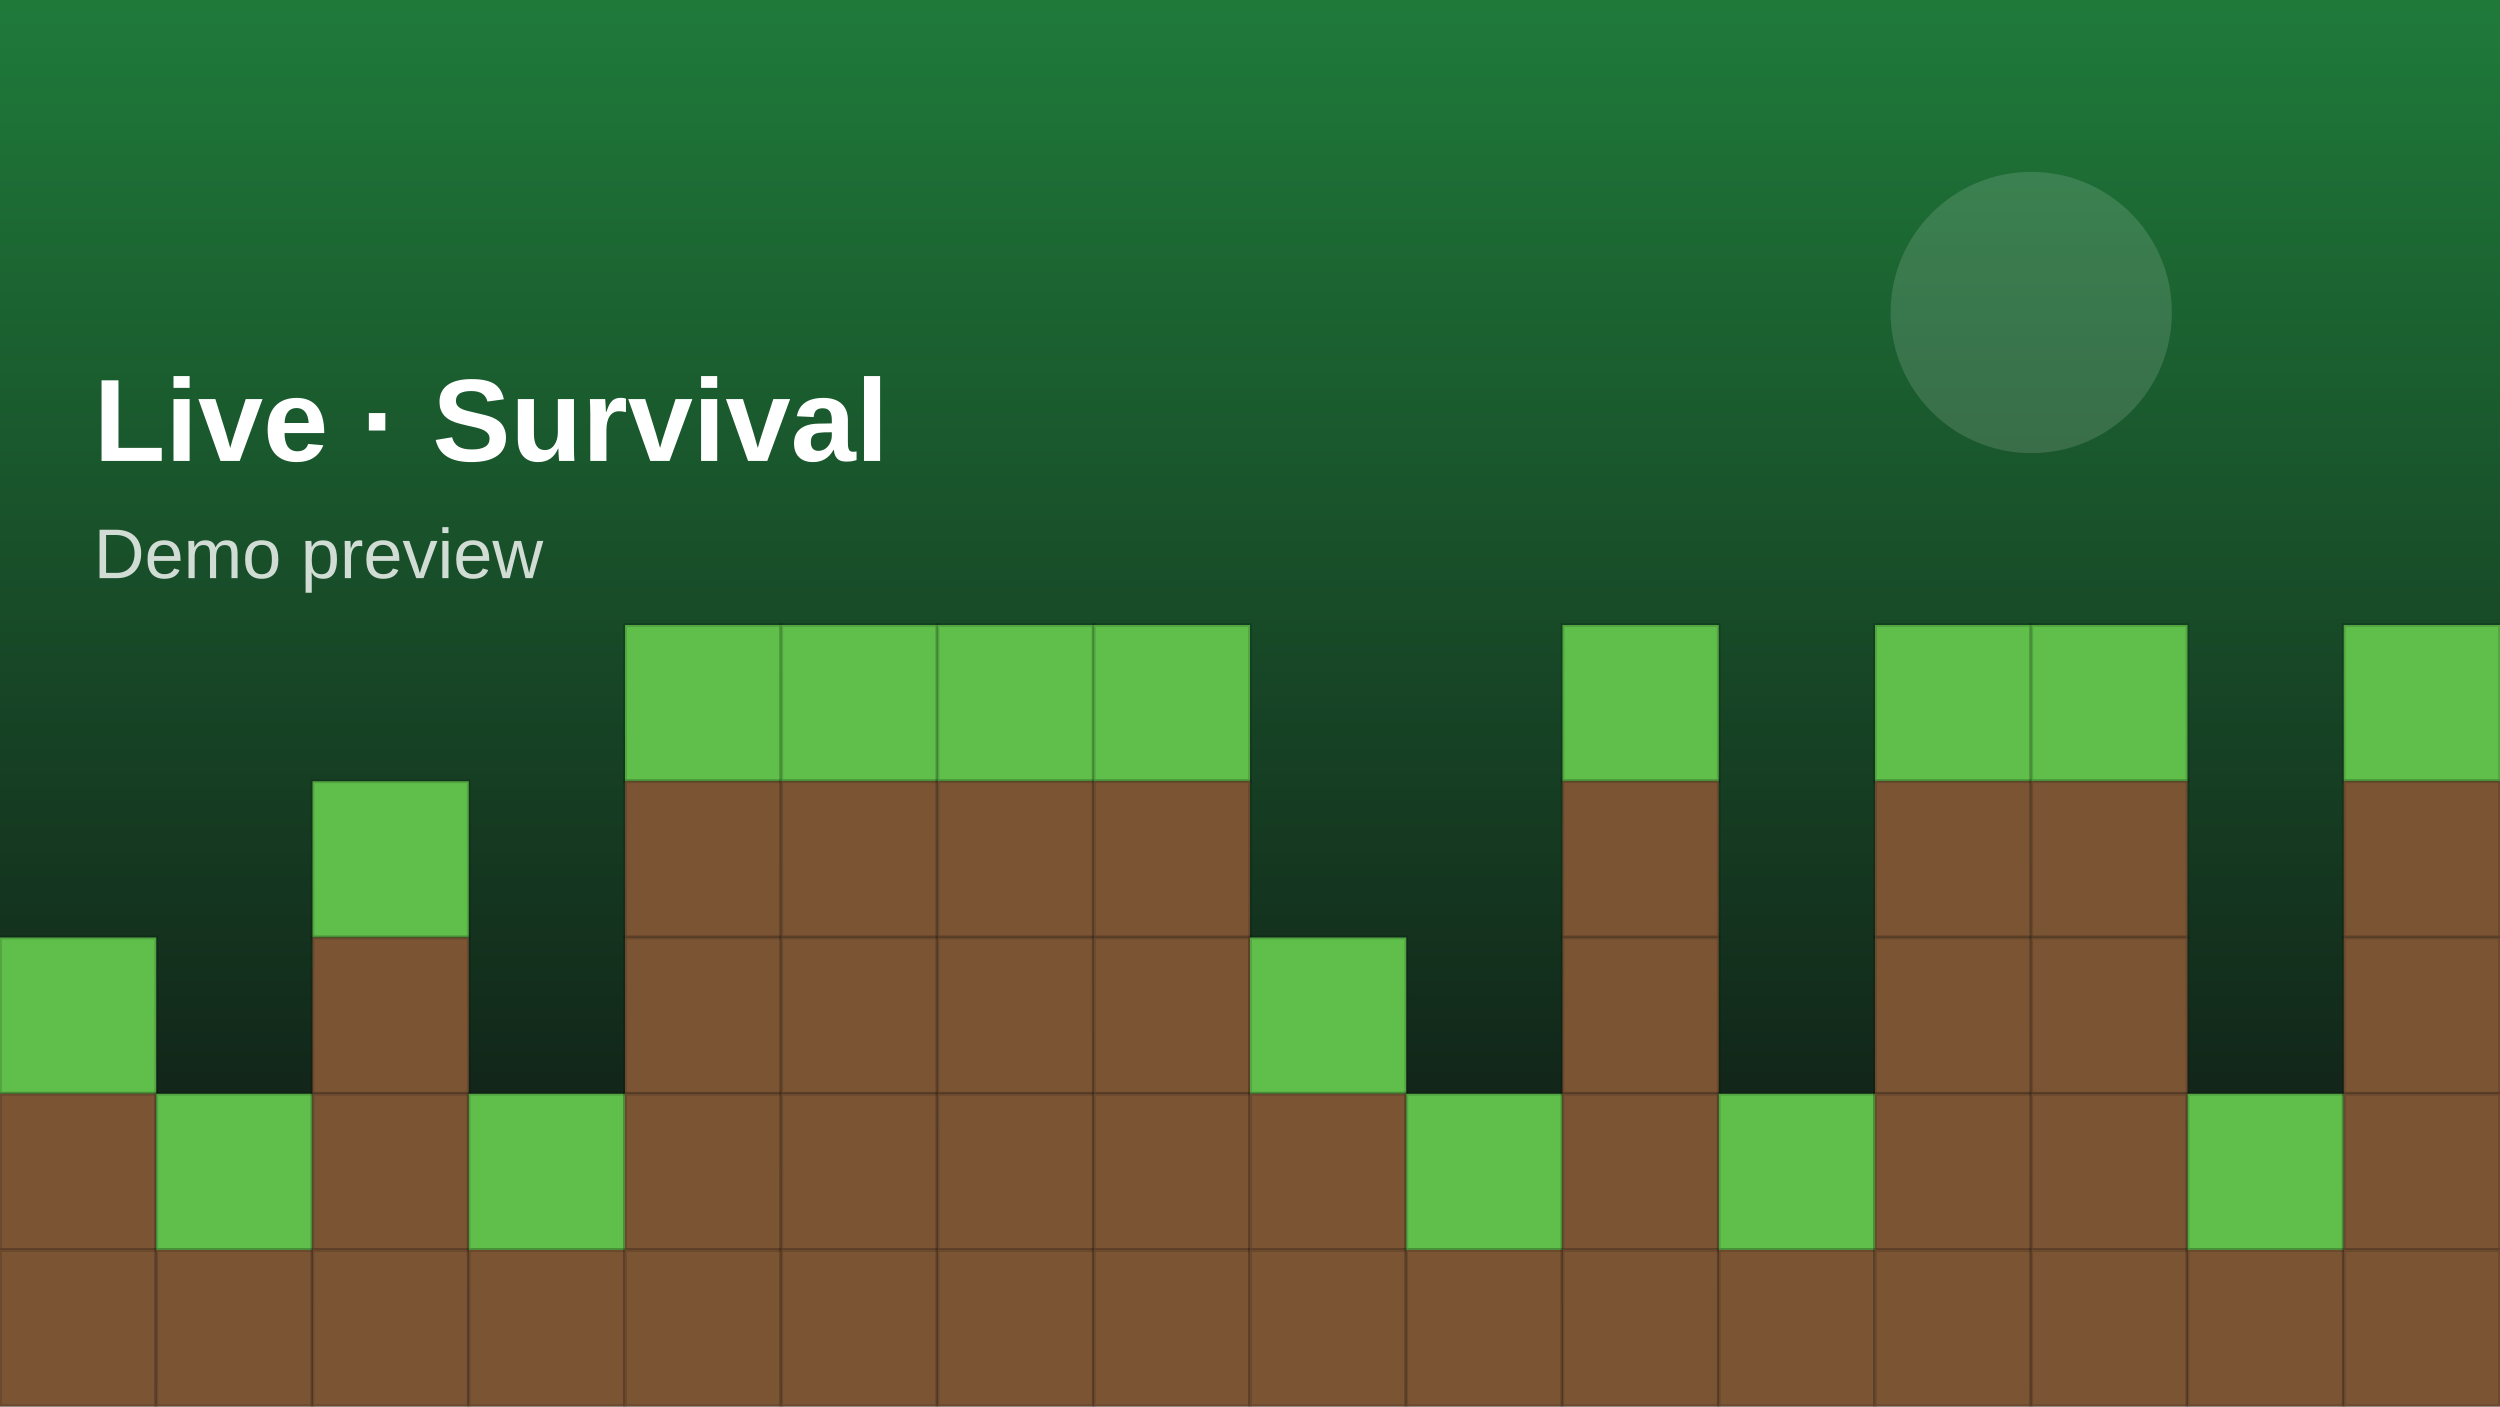
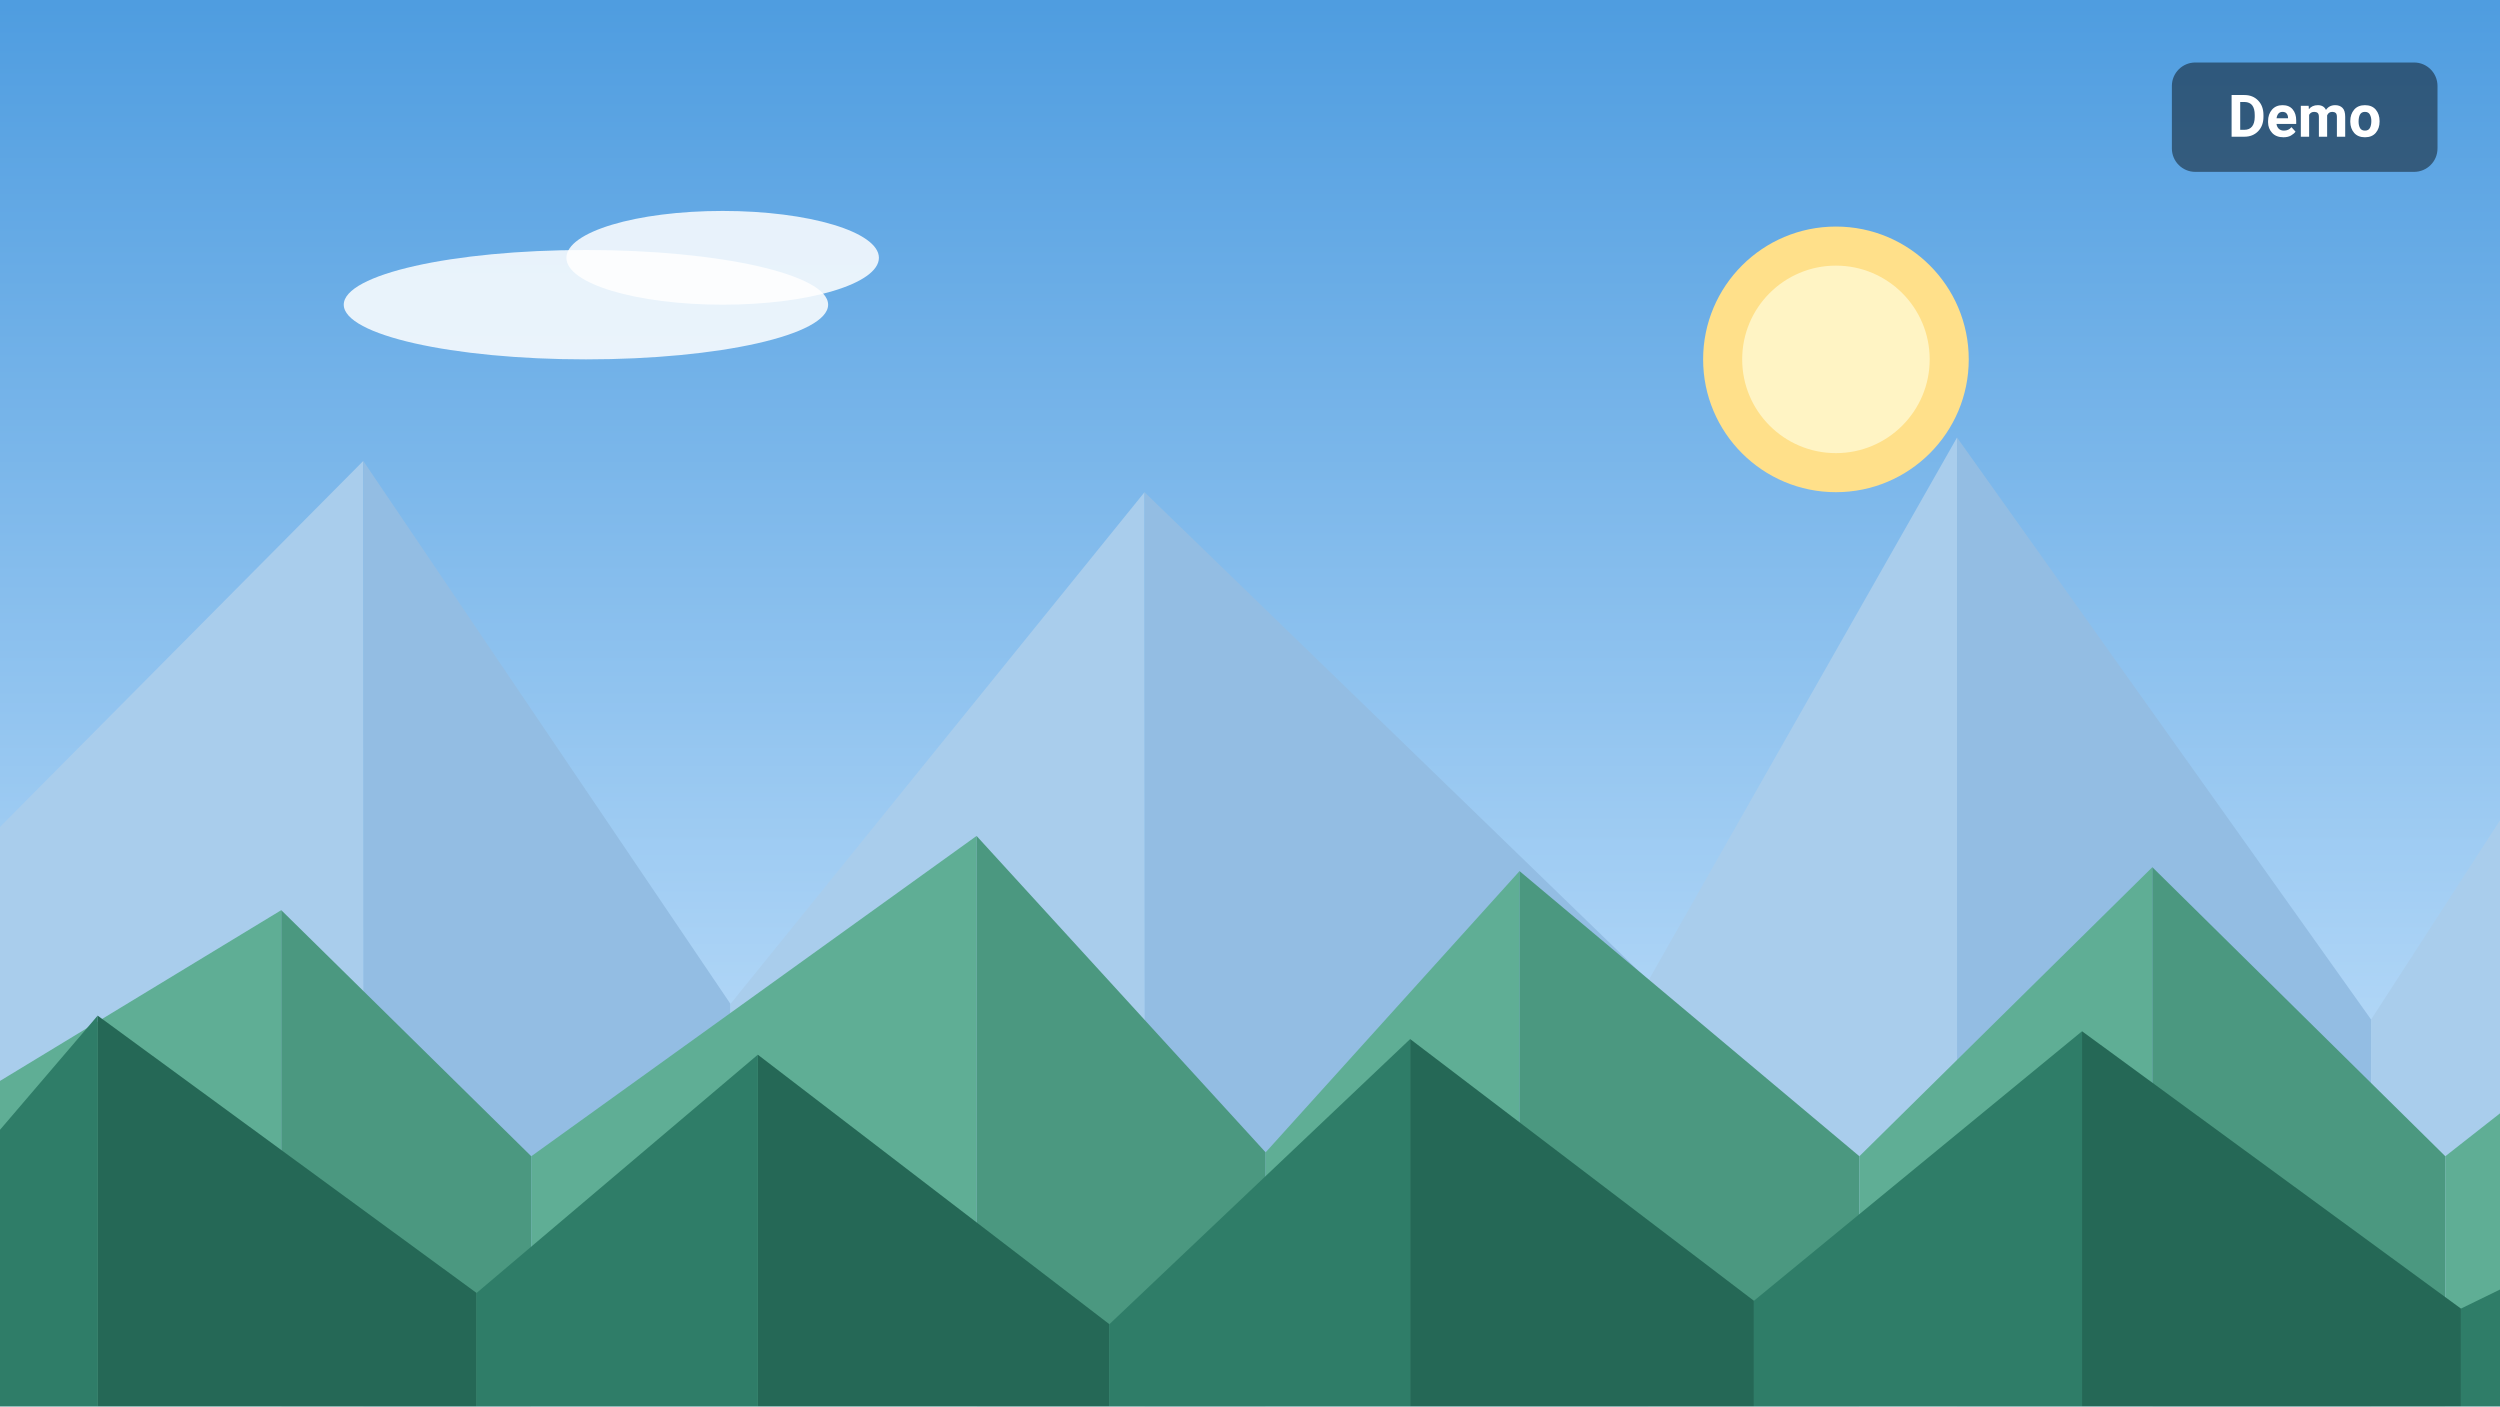
<svg xmlns="http://www.w3.org/2000/svg" width="640" height="360" viewBox="0 0 640 360">
  <defs>
-     <linearGradient id="g" x1="0" y1="0" x2="0" y2="1">
-       <stop offset="0" stop-color="#1f7a3a" />
-       <stop offset="1" stop-color="#0e0e10" />
+     <linearGradient id="sky" x1="0" y1="0" x2="0" y2="1">
+       <stop offset="0" stop-color="#4f9de0" />
+       <stop offset="1" stop-color="#d4ebff" />
    </linearGradient>
  </defs>
-   <rect width="640" height="360" fill="url(#g)" />
-   <circle cx="520" cy="80" r="36" fill="#ffffff22" />
-   <rect x="0" y="240" width="40" height="40" fill="#5fbf4a" stroke="#00000022" />
-   <rect x="0" y="280" width="40" height="40" fill="#7b5434" stroke="#00000022" />
-   <rect x="0" y="320" width="40" height="40" fill="#7b5434" stroke="#00000022" />
-   <rect x="40" y="280" width="40" height="40" fill="#5fbf4a" stroke="#00000022" />
-   <rect x="40" y="320" width="40" height="40" fill="#7b5434" stroke="#00000022" />
-   <rect x="80" y="200" width="40" height="40" fill="#5fbf4a" stroke="#00000022" />
-   <rect x="80" y="240" width="40" height="40" fill="#7b5434" stroke="#00000022" />
-   <rect x="80" y="280" width="40" height="40" fill="#7b5434" stroke="#00000022" />
-   <rect x="80" y="320" width="40" height="40" fill="#7b5434" stroke="#00000022" />
-   <rect x="120" y="280" width="40" height="40" fill="#5fbf4a" stroke="#00000022" />
-   <rect x="120" y="320" width="40" height="40" fill="#7b5434" stroke="#00000022" />
-   <rect x="160" y="160" width="40" height="40" fill="#5fbf4a" stroke="#00000022" />
-   <rect x="160" y="200" width="40" height="40" fill="#7b5434" stroke="#00000022" />
-   <rect x="160" y="240" width="40" height="40" fill="#7b5434" stroke="#00000022" />
-   <rect x="160" y="280" width="40" height="40" fill="#7b5434" stroke="#00000022" />
-   <rect x="160" y="320" width="40" height="40" fill="#7b5434" stroke="#00000022" />
-   <rect x="200" y="160" width="40" height="40" fill="#5fbf4a" stroke="#00000022" />
-   <rect x="200" y="200" width="40" height="40" fill="#7b5434" stroke="#00000022" />
-   <rect x="200" y="240" width="40" height="40" fill="#7b5434" stroke="#00000022" />
-   <rect x="200" y="280" width="40" height="40" fill="#7b5434" stroke="#00000022" />
-   <rect x="200" y="320" width="40" height="40" fill="#7b5434" stroke="#00000022" />
-   <rect x="240" y="160" width="40" height="40" fill="#5fbf4a" stroke="#00000022" />
-   <rect x="240" y="200" width="40" height="40" fill="#7b5434" stroke="#00000022" />
-   <rect x="240" y="240" width="40" height="40" fill="#7b5434" stroke="#00000022" />
-   <rect x="240" y="280" width="40" height="40" fill="#7b5434" stroke="#00000022" />
-   <rect x="240" y="320" width="40" height="40" fill="#7b5434" stroke="#00000022" />
-   <rect x="280" y="160" width="40" height="40" fill="#5fbf4a" stroke="#00000022" />
-   <rect x="280" y="200" width="40" height="40" fill="#7b5434" stroke="#00000022" />
-   <rect x="280" y="240" width="40" height="40" fill="#7b5434" stroke="#00000022" />
-   <rect x="280" y="280" width="40" height="40" fill="#7b5434" stroke="#00000022" />
-   <rect x="280" y="320" width="40" height="40" fill="#7b5434" stroke="#00000022" />
-   <rect x="320" y="240" width="40" height="40" fill="#5fbf4a" stroke="#00000022" />
-   <rect x="320" y="280" width="40" height="40" fill="#7b5434" stroke="#00000022" />
-   <rect x="320" y="320" width="40" height="40" fill="#7b5434" stroke="#00000022" />
-   <rect x="360" y="280" width="40" height="40" fill="#5fbf4a" stroke="#00000022" />
-   <rect x="360" y="320" width="40" height="40" fill="#7b5434" stroke="#00000022" />
-   <rect x="400" y="160" width="40" height="40" fill="#5fbf4a" stroke="#00000022" />
-   <rect x="400" y="200" width="40" height="40" fill="#7b5434" stroke="#00000022" />
-   <rect x="400" y="240" width="40" height="40" fill="#7b5434" stroke="#00000022" />
-   <rect x="400" y="280" width="40" height="40" fill="#7b5434" stroke="#00000022" />
-   <rect x="400" y="320" width="40" height="40" fill="#7b5434" stroke="#00000022" />
-   <rect x="440" y="280" width="40" height="40" fill="#5fbf4a" stroke="#00000022" />
-   <rect x="440" y="320" width="40" height="40" fill="#7b5434" stroke="#00000022" />
-   <rect x="480" y="160" width="40" height="40" fill="#5fbf4a" stroke="#00000022" />
-   <rect x="480" y="200" width="40" height="40" fill="#7b5434" stroke="#00000022" />
-   <rect x="480" y="240" width="40" height="40" fill="#7b5434" stroke="#00000022" />
-   <rect x="480" y="280" width="40" height="40" fill="#7b5434" stroke="#00000022" />
-   <rect x="480" y="320" width="40" height="40" fill="#7b5434" stroke="#00000022" />
-   <rect x="520" y="160" width="40" height="40" fill="#5fbf4a" stroke="#00000022" />
-   <rect x="520" y="200" width="40" height="40" fill="#7b5434" stroke="#00000022" />
-   <rect x="520" y="240" width="40" height="40" fill="#7b5434" stroke="#00000022" />
-   <rect x="520" y="280" width="40" height="40" fill="#7b5434" stroke="#00000022" />
-   <rect x="520" y="320" width="40" height="40" fill="#7b5434" stroke="#00000022" />
-   <rect x="560" y="280" width="40" height="40" fill="#5fbf4a" stroke="#00000022" />
-   <rect x="560" y="320" width="40" height="40" fill="#7b5434" stroke="#00000022" />
-   <rect x="600" y="160" width="40" height="40" fill="#5fbf4a" stroke="#00000022" />
-   <rect x="600" y="200" width="40" height="40" fill="#7b5434" stroke="#00000022" />
-   <rect x="600" y="240" width="40" height="40" fill="#7b5434" stroke="#00000022" />
-   <rect x="600" y="280" width="40" height="40" fill="#7b5434" stroke="#00000022" />
-   <rect x="600" y="320" width="40" height="40" fill="#7b5434" stroke="#00000022" />
-   <text x="24" y="118" font-family="Arial, sans-serif" font-size="30" font-weight="700" fill="#ffffff">Live · Survival</text>
-   <text x="24" y="148" font-family="Arial, sans-serif" font-size="18" fill="#ffffffcc">Demo preview</text>
+   <rect width="640" height="360" fill="url(#sky)" />
+   <circle cx="470" cy="92" r="34" fill="#ffe08a" />
+   <circle cx="470" cy="92" r="24" fill="#fff4c4" />
+   <ellipse cx="150" cy="78" rx="62" ry="14" fill="#ffffff" fill-opacity="0.85" />
+   <ellipse cx="185" cy="66" rx="40" ry="12" fill="#ffffff" fill-opacity="0.85" />
+   <polygon points="-40,252 93,118 93,360 -40,360" fill="#a9cdec" />
+   <polygon points="93,118 187,257 187,360 93,360" fill="#93bde3" />
+   <polygon points="187,257 293,126 293,360 187,360" fill="#a9cdec" />
+   <polygon points="293,126 422,251 422,360 293,360" fill="#93bde3" />
+   <polygon points="422,251 501,112 501,360 422,360" fill="#a9cdec" />
+   <polygon points="501,112 607,261 607,360 501,360" fill="#93bde3" />
+   <polygon points="607,261 684,142 684,360 607,360" fill="#a9cdec" />
+   <polygon points="684,142 809,253 809,360 684,360" fill="#93bde3" />
+   <polygon points="-40,301 72,233 72,360 -40,360" fill="#5fae95" />
+   <polygon points="72,233 136,296 136,360 72,360" fill="#4b9880" />
+   <polygon points="136,296 250,214 250,360 136,360" fill="#5fae95" />
+   <polygon points="250,214 324,295 324,360 250,360" fill="#4b9880" />
+   <polygon points="324,295 389,223 389,360 324,360" fill="#5fae95" />
+   <polygon points="389,223 476,296 476,360 389,360" fill="#4b9880" />
+   <polygon points="476,296 551,222 551,360 476,360" fill="#5fae95" />
+   <polygon points="551,222 626,296 626,360 551,360" fill="#4b9880" />
+   <polygon points="626,296 705,234 705,360 626,360" fill="#5fae95" />
+   <polygon points="705,234 813,297 813,360 705,360" fill="#4b9880" />
+   <polygon points="-40,336 25,260 25,360 -40,360" fill="#2f7d68" />
+   <polygon points="25,260 122,331 122,360 25,360" fill="#256856" />
+   <polygon points="122,331 194,270 194,360 122,360" fill="#2f7d68" />
+   <polygon points="194,270 284,339 284,360 194,360" fill="#256856" />
+   <polygon points="284,339 361,266 361,360 284,360" fill="#2f7d68" />
+   <polygon points="361,266 449,333 449,360 361,360" fill="#256856" />
+   <polygon points="449,333 533,264 533,360 449,360" fill="#2f7d68" />
+   <polygon points="533,264 630,335 630,360 533,360" fill="#256856" />
+   <polygon points="630,335 714,294 714,360 630,360" fill="#2f7d68" />
+   <polygon points="714,294 781,338 781,360 714,360" fill="#256856" />
+   <rect x="556" y="16" width="68" height="28" rx="6" fill="#000000" fill-opacity="0.45" />
+   <text x="590" y="35" text-anchor="middle" font-family="system-ui, -apple-system, Segoe UI, Roboto, sans-serif" font-size="15" font-weight="600" fill="#ffffff">Demo</text>
</svg>
